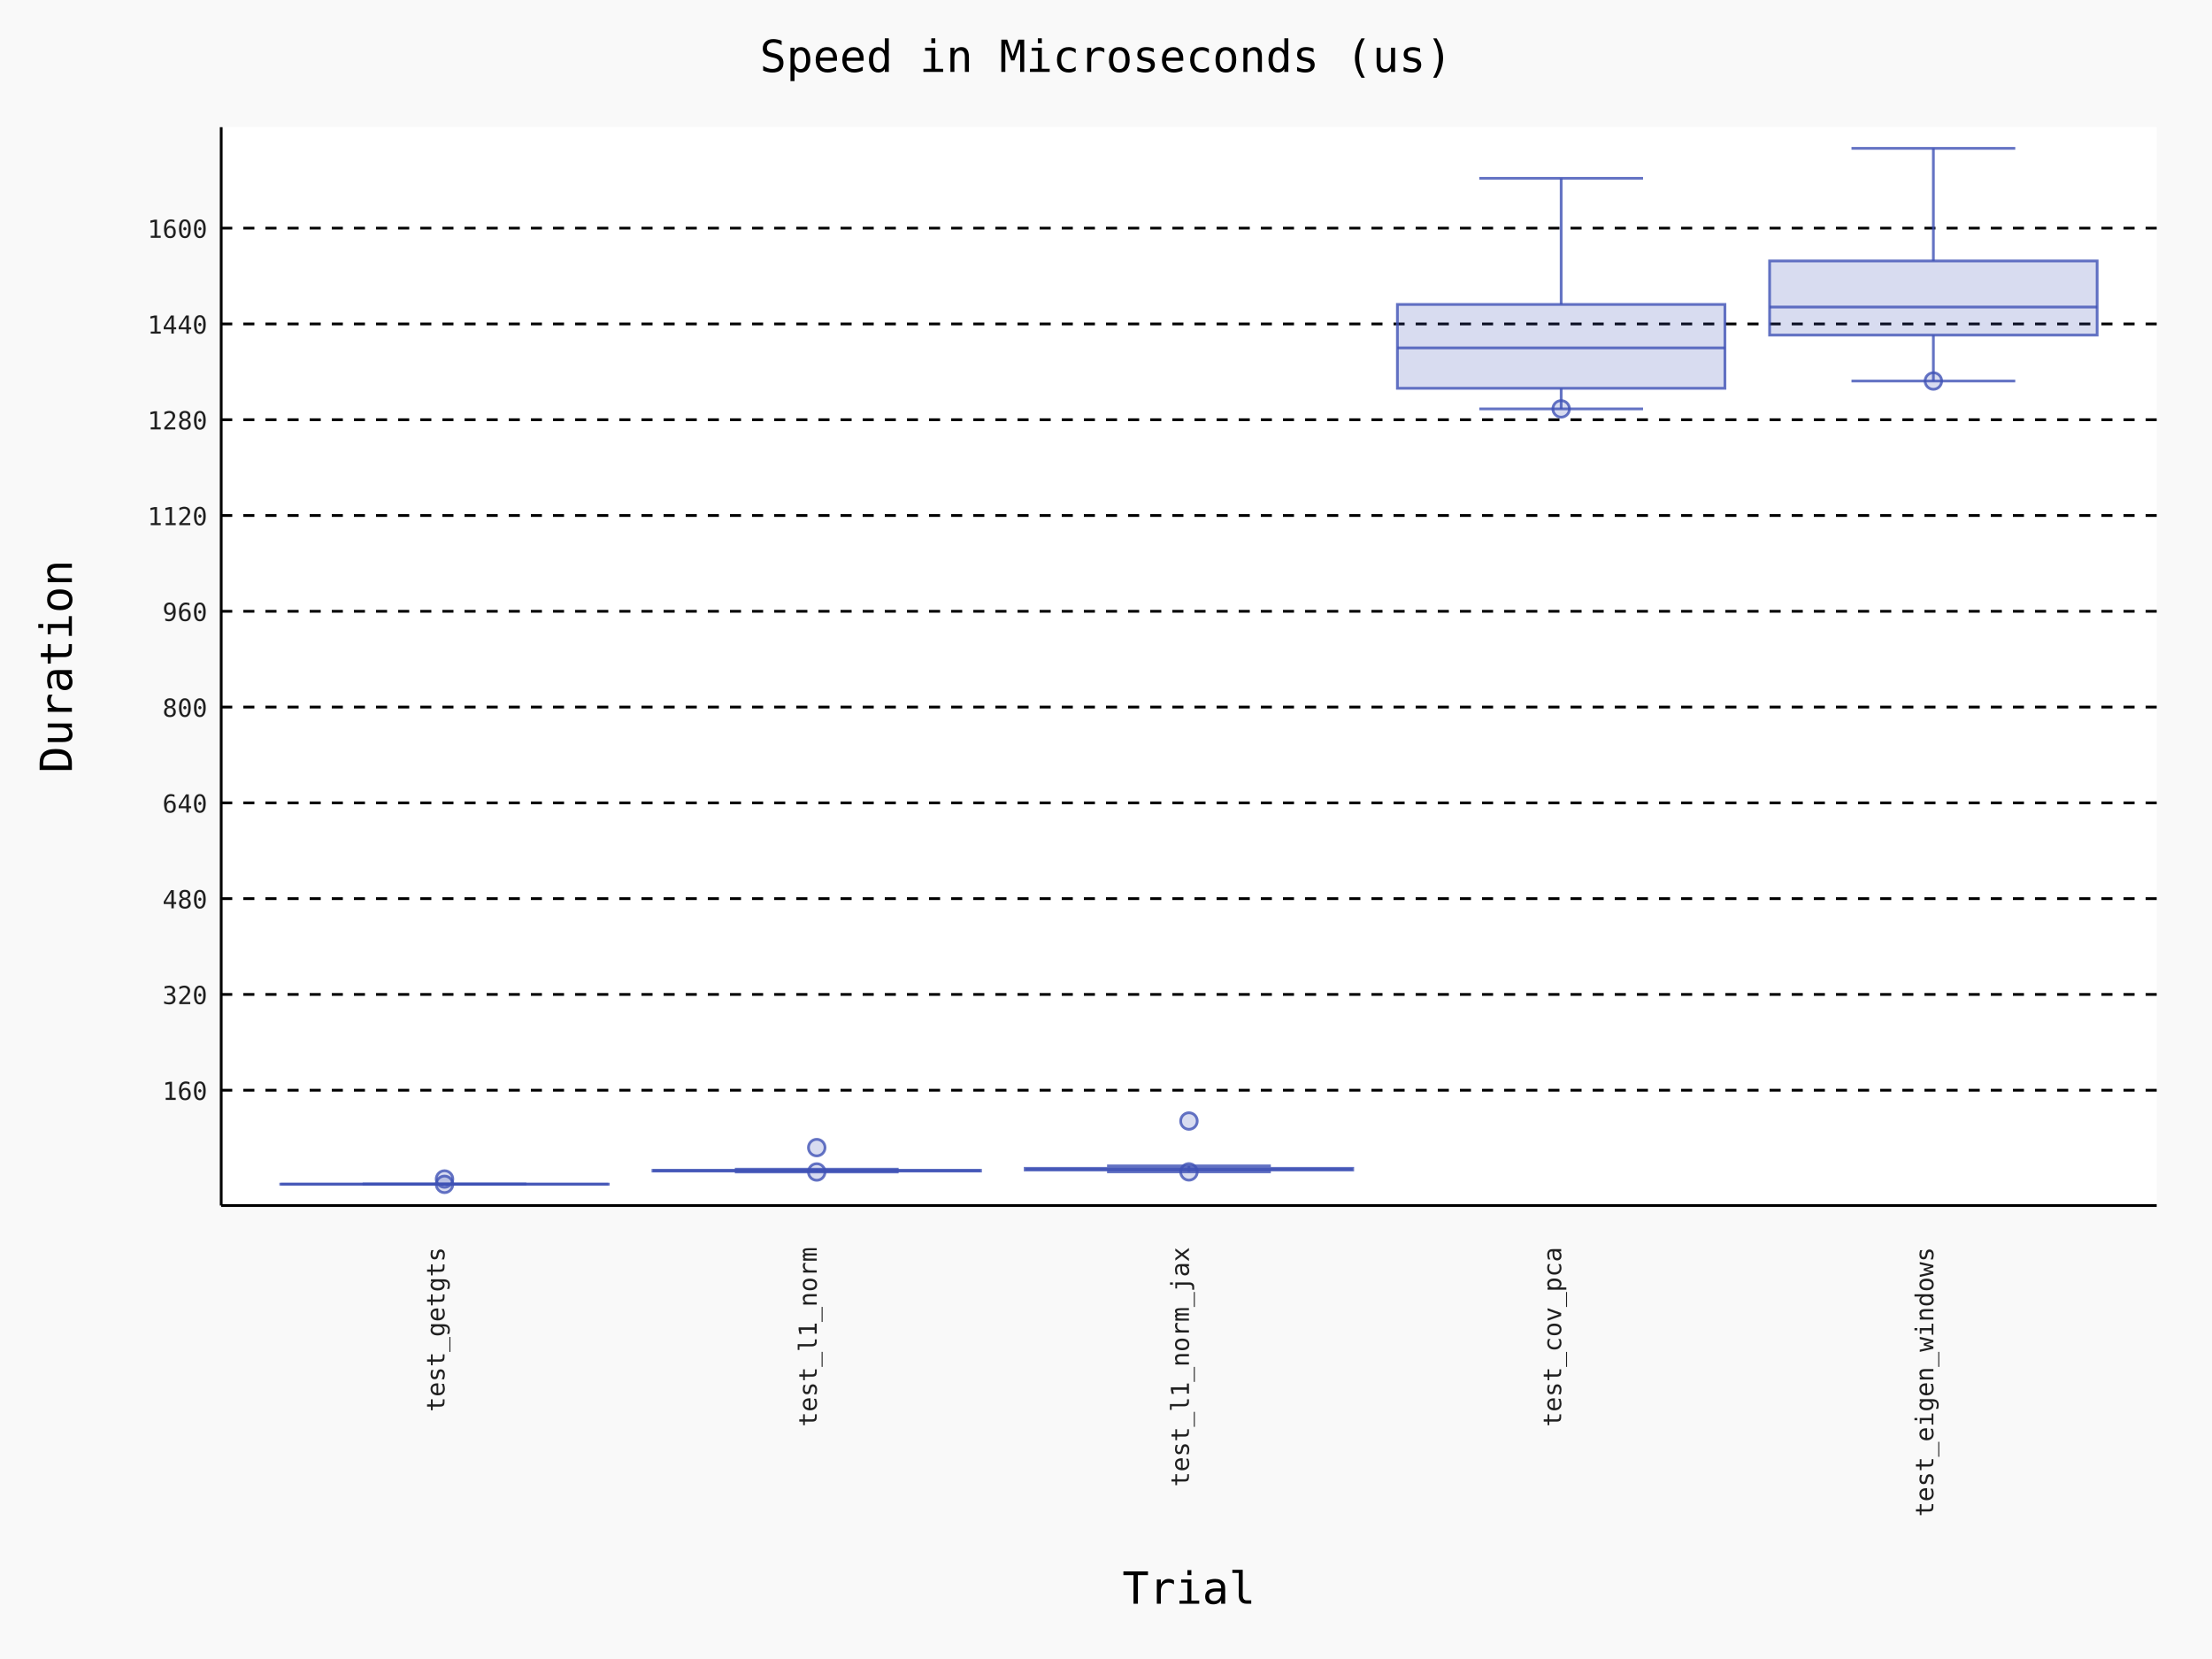
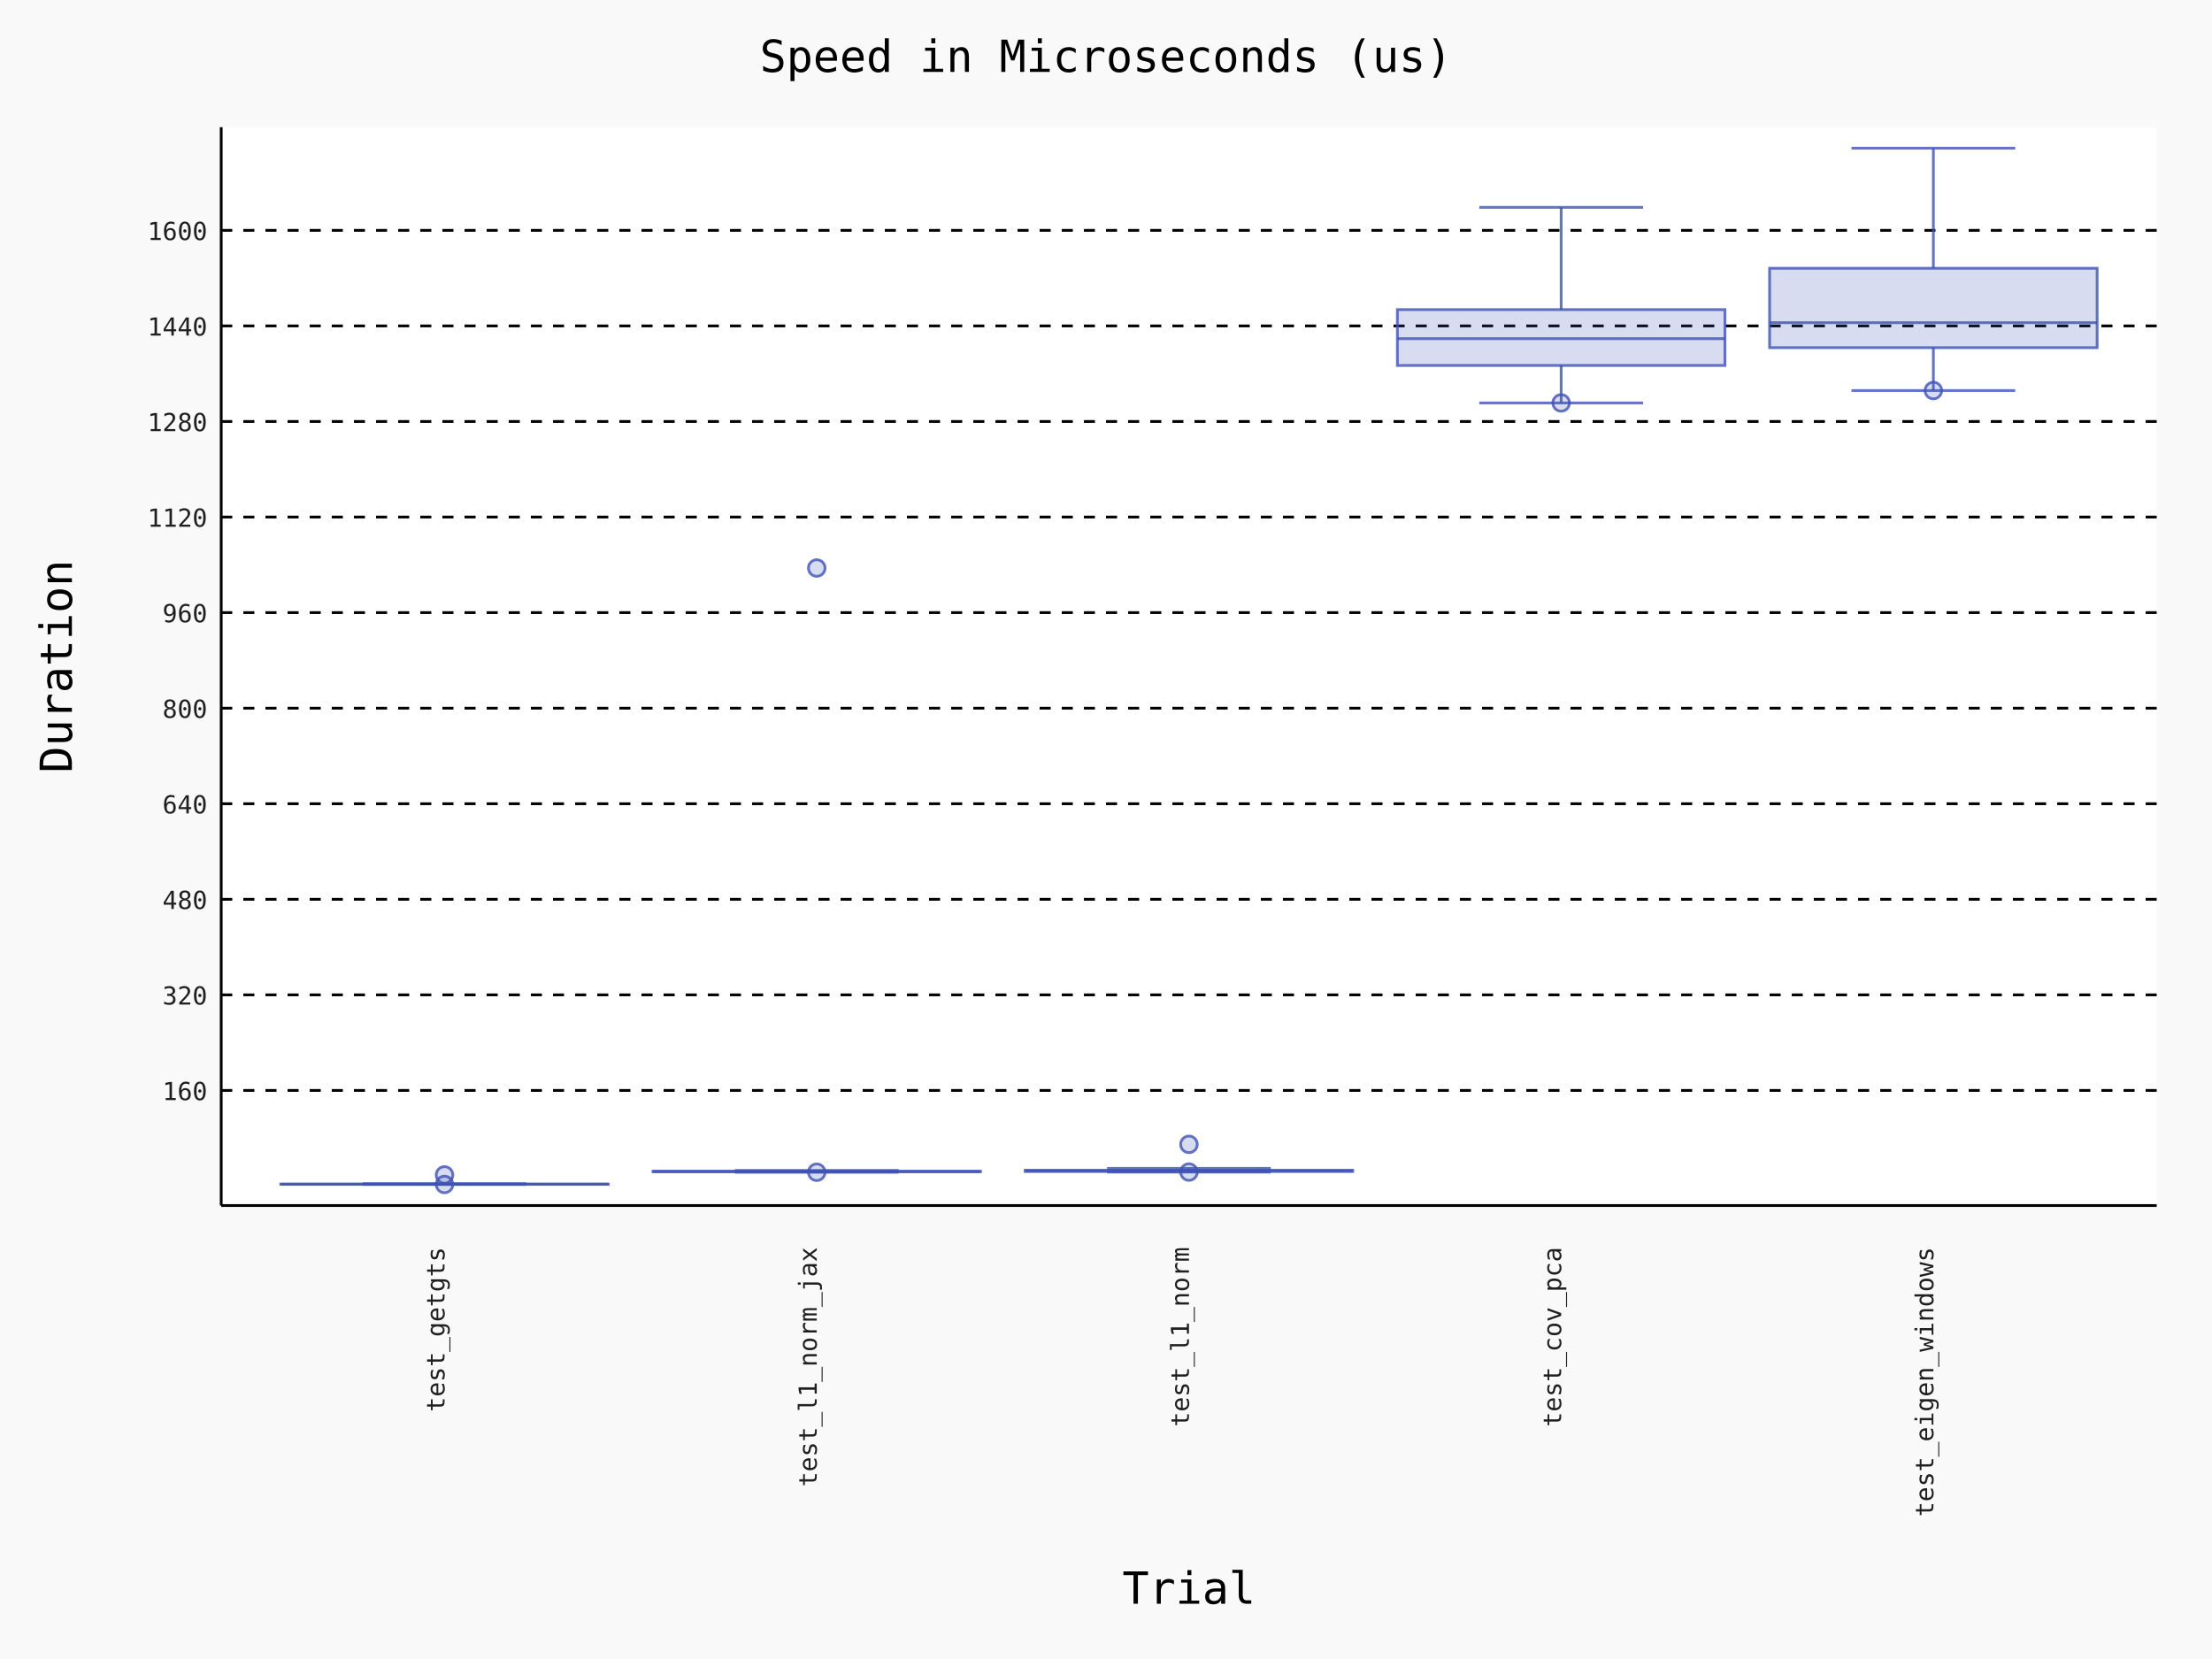
- <svg xmlns="http://www.w3.org/2000/svg" id="chart-cddf6d05-30ae-489b-9a67-912e7fc349a6" class="pygal-chart" viewBox="0 0 800 600">
+ <svg xmlns="http://www.w3.org/2000/svg" id="chart-5d29b899-abb1-4b93-90e5-5071998d7b40" class="pygal-chart" viewBox="0 0 800 600">
  <defs>
-     <style type="text/css">#chart-cddf6d05-30ae-489b-9a67-912e7fc349a6{-webkit-user-select:none;-webkit-font-smoothing:antialiased;font-family:Consolas,"Deja Vu Sans Mono","Bitstream Vera Sans Mono","Courier New",monospace}#chart-cddf6d05-30ae-489b-9a67-912e7fc349a6 .title{font-family:Consolas,"Deja Vu Sans Mono","Bitstream Vera Sans Mono","Courier New",monospace;font-size:16px}#chart-cddf6d05-30ae-489b-9a67-912e7fc349a6 .legends .legend text{font-family:Consolas,"Deja Vu Sans Mono","Bitstream Vera Sans Mono","Courier New",monospace;font-size:14px}#chart-cddf6d05-30ae-489b-9a67-912e7fc349a6 .axis text{font-family:Consolas,"Deja Vu Sans Mono","Bitstream Vera Sans Mono","Courier New",monospace;font-size:10px}#chart-cddf6d05-30ae-489b-9a67-912e7fc349a6 .axis text.major{font-family:Consolas,"Deja Vu Sans Mono","Bitstream Vera Sans Mono","Courier New",monospace;font-size:10px}#chart-cddf6d05-30ae-489b-9a67-912e7fc349a6 .text-overlay text.value{font-family:Consolas,"Deja Vu Sans Mono","Bitstream Vera Sans Mono","Courier New",monospace;font-size:16px}#chart-cddf6d05-30ae-489b-9a67-912e7fc349a6 .text-overlay text.label{font-family:Consolas,"Deja Vu Sans Mono","Bitstream Vera Sans Mono","Courier New",monospace;font-size:10px}#chart-cddf6d05-30ae-489b-9a67-912e7fc349a6 .tooltip{font-family:Consolas,"Deja Vu Sans Mono","Bitstream Vera Sans Mono","Courier New",monospace;font-size:14px}#chart-cddf6d05-30ae-489b-9a67-912e7fc349a6 text.no_data{font-family:Consolas,"Deja Vu Sans Mono","Bitstream Vera Sans Mono","Courier New",monospace;font-size:64px}
- #chart-cddf6d05-30ae-489b-9a67-912e7fc349a6{background-color:rgba(249,249,249,1)}#chart-cddf6d05-30ae-489b-9a67-912e7fc349a6 path,#chart-cddf6d05-30ae-489b-9a67-912e7fc349a6 line,#chart-cddf6d05-30ae-489b-9a67-912e7fc349a6 rect,#chart-cddf6d05-30ae-489b-9a67-912e7fc349a6 circle{-webkit-transition:150ms;-moz-transition:150ms;transition:150ms}#chart-cddf6d05-30ae-489b-9a67-912e7fc349a6 .graph &gt; .background{fill:rgba(249,249,249,1)}#chart-cddf6d05-30ae-489b-9a67-912e7fc349a6 .plot &gt; .background{fill:rgba(255,255,255,1)}#chart-cddf6d05-30ae-489b-9a67-912e7fc349a6 .graph{fill:rgba(0,0,0,.87)}#chart-cddf6d05-30ae-489b-9a67-912e7fc349a6 text.no_data{fill:rgba(0,0,0,1)}#chart-cddf6d05-30ae-489b-9a67-912e7fc349a6 .title{fill:rgba(0,0,0,1)}#chart-cddf6d05-30ae-489b-9a67-912e7fc349a6 .legends .legend text{fill:rgba(0,0,0,.87)}#chart-cddf6d05-30ae-489b-9a67-912e7fc349a6 .legends .legend:hover text{fill:rgba(0,0,0,1)}#chart-cddf6d05-30ae-489b-9a67-912e7fc349a6 .axis .line{stroke:rgba(0,0,0,1)}#chart-cddf6d05-30ae-489b-9a67-912e7fc349a6 .axis .guide.line{stroke:rgba(0,0,0,.54)}#chart-cddf6d05-30ae-489b-9a67-912e7fc349a6 .axis .major.line{stroke:rgba(0,0,0,.87)}#chart-cddf6d05-30ae-489b-9a67-912e7fc349a6 .axis text.major{fill:rgba(0,0,0,1)}#chart-cddf6d05-30ae-489b-9a67-912e7fc349a6 .axis.y .guides:hover .guide.line,#chart-cddf6d05-30ae-489b-9a67-912e7fc349a6 .line-graph .axis.x .guides:hover .guide.line,#chart-cddf6d05-30ae-489b-9a67-912e7fc349a6 .stackedline-graph .axis.x .guides:hover .guide.line,#chart-cddf6d05-30ae-489b-9a67-912e7fc349a6 .xy-graph .axis.x .guides:hover .guide.line{stroke:rgba(0,0,0,1)}#chart-cddf6d05-30ae-489b-9a67-912e7fc349a6 .axis .guides:hover text{fill:rgba(0,0,0,1)}#chart-cddf6d05-30ae-489b-9a67-912e7fc349a6 .reactive{fill-opacity:.7;stroke-opacity:.8;stroke-width:1}#chart-cddf6d05-30ae-489b-9a67-912e7fc349a6 .ci{stroke:rgba(0,0,0,.87)}#chart-cddf6d05-30ae-489b-9a67-912e7fc349a6 .reactive.active,#chart-cddf6d05-30ae-489b-9a67-912e7fc349a6 .active .reactive{fill-opacity:.8;stroke-opacity:.9;stroke-width:4}#chart-cddf6d05-30ae-489b-9a67-912e7fc349a6 .ci .reactive.active{stroke-width:1.5}#chart-cddf6d05-30ae-489b-9a67-912e7fc349a6 .series text{fill:rgba(0,0,0,1)}#chart-cddf6d05-30ae-489b-9a67-912e7fc349a6 .tooltip rect{fill:rgba(255,255,255,1);stroke:rgba(0,0,0,1);-webkit-transition:opacity 150ms;-moz-transition:opacity 150ms;transition:opacity 150ms}#chart-cddf6d05-30ae-489b-9a67-912e7fc349a6 .tooltip .label{fill:rgba(0,0,0,.87)}#chart-cddf6d05-30ae-489b-9a67-912e7fc349a6 .tooltip .label{fill:rgba(0,0,0,.87)}#chart-cddf6d05-30ae-489b-9a67-912e7fc349a6 .tooltip .legend{font-size:.8em;fill:rgba(0,0,0,.54)}#chart-cddf6d05-30ae-489b-9a67-912e7fc349a6 .tooltip .x_label{font-size:.6em;fill:rgba(0,0,0,1)}#chart-cddf6d05-30ae-489b-9a67-912e7fc349a6 .tooltip .xlink{font-size:.5em;text-decoration:underline}#chart-cddf6d05-30ae-489b-9a67-912e7fc349a6 .tooltip .value{font-size:1.5em}#chart-cddf6d05-30ae-489b-9a67-912e7fc349a6 .bound{font-size:.5em}#chart-cddf6d05-30ae-489b-9a67-912e7fc349a6 .max-value{font-size:.75em;fill:rgba(0,0,0,.54)}#chart-cddf6d05-30ae-489b-9a67-912e7fc349a6 .map-element{fill:rgba(255,255,255,1);stroke:rgba(0,0,0,.54) !important}#chart-cddf6d05-30ae-489b-9a67-912e7fc349a6 .map-element .reactive{fill-opacity:inherit;stroke-opacity:inherit}#chart-cddf6d05-30ae-489b-9a67-912e7fc349a6 .color-0,#chart-cddf6d05-30ae-489b-9a67-912e7fc349a6 .color-0 a:visited{stroke:#3F51B5;fill:#3F51B5}#chart-cddf6d05-30ae-489b-9a67-912e7fc349a6 .color-1,#chart-cddf6d05-30ae-489b-9a67-912e7fc349a6 .color-1 a:visited{stroke:#3F51B5;fill:#3F51B5}#chart-cddf6d05-30ae-489b-9a67-912e7fc349a6 .color-2,#chart-cddf6d05-30ae-489b-9a67-912e7fc349a6 .color-2 a:visited{stroke:#3F51B5;fill:#3F51B5}#chart-cddf6d05-30ae-489b-9a67-912e7fc349a6 .color-3,#chart-cddf6d05-30ae-489b-9a67-912e7fc349a6 .color-3 a:visited{stroke:#3F51B5;fill:#3F51B5}#chart-cddf6d05-30ae-489b-9a67-912e7fc349a6 .color-4,#chart-cddf6d05-30ae-489b-9a67-912e7fc349a6 .color-4 a:visited{stroke:#3F51B5;fill:#3F51B5}#chart-cddf6d05-30ae-489b-9a67-912e7fc349a6 .text-overlay .color-0 text{fill:black}#chart-cddf6d05-30ae-489b-9a67-912e7fc349a6 .text-overlay .color-1 text{fill:black}#chart-cddf6d05-30ae-489b-9a67-912e7fc349a6 .text-overlay .color-2 text{fill:black}#chart-cddf6d05-30ae-489b-9a67-912e7fc349a6 .text-overlay .color-3 text{fill:black}#chart-cddf6d05-30ae-489b-9a67-912e7fc349a6 .text-overlay .color-4 text{fill:black}
- #chart-cddf6d05-30ae-489b-9a67-912e7fc349a6 text.no_data{text-anchor:middle}#chart-cddf6d05-30ae-489b-9a67-912e7fc349a6 .guide.line{fill:none}#chart-cddf6d05-30ae-489b-9a67-912e7fc349a6 .centered{text-anchor:middle}#chart-cddf6d05-30ae-489b-9a67-912e7fc349a6 .title{text-anchor:middle}#chart-cddf6d05-30ae-489b-9a67-912e7fc349a6 .legends .legend text{fill-opacity:1}#chart-cddf6d05-30ae-489b-9a67-912e7fc349a6 .axis.x text{text-anchor:middle}#chart-cddf6d05-30ae-489b-9a67-912e7fc349a6 .axis.x:not(.web) text[transform]{text-anchor:start}#chart-cddf6d05-30ae-489b-9a67-912e7fc349a6 .axis.x:not(.web) text[transform].backwards{text-anchor:end}#chart-cddf6d05-30ae-489b-9a67-912e7fc349a6 .axis.y text{text-anchor:end}#chart-cddf6d05-30ae-489b-9a67-912e7fc349a6 .axis.y text[transform].backwards{text-anchor:start}#chart-cddf6d05-30ae-489b-9a67-912e7fc349a6 .axis.y2 text{text-anchor:start}#chart-cddf6d05-30ae-489b-9a67-912e7fc349a6 .axis.y2 text[transform].backwards{text-anchor:end}#chart-cddf6d05-30ae-489b-9a67-912e7fc349a6 .axis .guide.line{stroke-dasharray:4,4;stroke:black}#chart-cddf6d05-30ae-489b-9a67-912e7fc349a6 .axis .major.guide.line{stroke-dasharray:6,6;stroke:black}#chart-cddf6d05-30ae-489b-9a67-912e7fc349a6 .horizontal .axis.y .guide.line,#chart-cddf6d05-30ae-489b-9a67-912e7fc349a6 .horizontal .axis.y2 .guide.line,#chart-cddf6d05-30ae-489b-9a67-912e7fc349a6 .vertical .axis.x .guide.line{opacity:0}#chart-cddf6d05-30ae-489b-9a67-912e7fc349a6 .horizontal .axis.always_show .guide.line,#chart-cddf6d05-30ae-489b-9a67-912e7fc349a6 .vertical .axis.always_show .guide.line{opacity:1 !important}#chart-cddf6d05-30ae-489b-9a67-912e7fc349a6 .axis.y .guides:hover .guide.line,#chart-cddf6d05-30ae-489b-9a67-912e7fc349a6 .axis.y2 .guides:hover .guide.line,#chart-cddf6d05-30ae-489b-9a67-912e7fc349a6 .axis.x .guides:hover .guide.line{opacity:1}#chart-cddf6d05-30ae-489b-9a67-912e7fc349a6 .axis .guides:hover text{opacity:1}#chart-cddf6d05-30ae-489b-9a67-912e7fc349a6 .nofill{fill:none}#chart-cddf6d05-30ae-489b-9a67-912e7fc349a6 .subtle-fill{fill-opacity:.2}#chart-cddf6d05-30ae-489b-9a67-912e7fc349a6 .dot{stroke-width:1px;fill-opacity:1;stroke-opacity:1}#chart-cddf6d05-30ae-489b-9a67-912e7fc349a6 .dot.active{stroke-width:5px}#chart-cddf6d05-30ae-489b-9a67-912e7fc349a6 .dot.negative{fill:transparent}#chart-cddf6d05-30ae-489b-9a67-912e7fc349a6 text,#chart-cddf6d05-30ae-489b-9a67-912e7fc349a6 tspan{stroke:none !important}#chart-cddf6d05-30ae-489b-9a67-912e7fc349a6 .series text.active{opacity:1}#chart-cddf6d05-30ae-489b-9a67-912e7fc349a6 .tooltip rect{fill-opacity:.95;stroke-width:.5}#chart-cddf6d05-30ae-489b-9a67-912e7fc349a6 .tooltip text{fill-opacity:1}#chart-cddf6d05-30ae-489b-9a67-912e7fc349a6 .showable{visibility:hidden}#chart-cddf6d05-30ae-489b-9a67-912e7fc349a6 .showable.shown{visibility:visible}#chart-cddf6d05-30ae-489b-9a67-912e7fc349a6 .gauge-background{fill:rgba(229,229,229,1);stroke:none}#chart-cddf6d05-30ae-489b-9a67-912e7fc349a6 .bg-lines{stroke:rgba(249,249,249,1);stroke-width:2px}
+     <style type="text/css">#chart-5d29b899-abb1-4b93-90e5-5071998d7b40{-webkit-user-select:none;-webkit-font-smoothing:antialiased;font-family:Consolas,"Deja Vu Sans Mono","Bitstream Vera Sans Mono","Courier New",monospace}#chart-5d29b899-abb1-4b93-90e5-5071998d7b40 .title{font-family:Consolas,"Deja Vu Sans Mono","Bitstream Vera Sans Mono","Courier New",monospace;font-size:16px}#chart-5d29b899-abb1-4b93-90e5-5071998d7b40 .legends .legend text{font-family:Consolas,"Deja Vu Sans Mono","Bitstream Vera Sans Mono","Courier New",monospace;font-size:14px}#chart-5d29b899-abb1-4b93-90e5-5071998d7b40 .axis text{font-family:Consolas,"Deja Vu Sans Mono","Bitstream Vera Sans Mono","Courier New",monospace;font-size:10px}#chart-5d29b899-abb1-4b93-90e5-5071998d7b40 .axis text.major{font-family:Consolas,"Deja Vu Sans Mono","Bitstream Vera Sans Mono","Courier New",monospace;font-size:10px}#chart-5d29b899-abb1-4b93-90e5-5071998d7b40 .text-overlay text.value{font-family:Consolas,"Deja Vu Sans Mono","Bitstream Vera Sans Mono","Courier New",monospace;font-size:16px}#chart-5d29b899-abb1-4b93-90e5-5071998d7b40 .text-overlay text.label{font-family:Consolas,"Deja Vu Sans Mono","Bitstream Vera Sans Mono","Courier New",monospace;font-size:10px}#chart-5d29b899-abb1-4b93-90e5-5071998d7b40 .tooltip{font-family:Consolas,"Deja Vu Sans Mono","Bitstream Vera Sans Mono","Courier New",monospace;font-size:14px}#chart-5d29b899-abb1-4b93-90e5-5071998d7b40 text.no_data{font-family:Consolas,"Deja Vu Sans Mono","Bitstream Vera Sans Mono","Courier New",monospace;font-size:64px}
+ #chart-5d29b899-abb1-4b93-90e5-5071998d7b40{background-color:rgba(249,249,249,1)}#chart-5d29b899-abb1-4b93-90e5-5071998d7b40 path,#chart-5d29b899-abb1-4b93-90e5-5071998d7b40 line,#chart-5d29b899-abb1-4b93-90e5-5071998d7b40 rect,#chart-5d29b899-abb1-4b93-90e5-5071998d7b40 circle{-webkit-transition:150ms;-moz-transition:150ms;transition:150ms}#chart-5d29b899-abb1-4b93-90e5-5071998d7b40 .graph &gt; .background{fill:rgba(249,249,249,1)}#chart-5d29b899-abb1-4b93-90e5-5071998d7b40 .plot &gt; .background{fill:rgba(255,255,255,1)}#chart-5d29b899-abb1-4b93-90e5-5071998d7b40 .graph{fill:rgba(0,0,0,.87)}#chart-5d29b899-abb1-4b93-90e5-5071998d7b40 text.no_data{fill:rgba(0,0,0,1)}#chart-5d29b899-abb1-4b93-90e5-5071998d7b40 .title{fill:rgba(0,0,0,1)}#chart-5d29b899-abb1-4b93-90e5-5071998d7b40 .legends .legend text{fill:rgba(0,0,0,.87)}#chart-5d29b899-abb1-4b93-90e5-5071998d7b40 .legends .legend:hover text{fill:rgba(0,0,0,1)}#chart-5d29b899-abb1-4b93-90e5-5071998d7b40 .axis .line{stroke:rgba(0,0,0,1)}#chart-5d29b899-abb1-4b93-90e5-5071998d7b40 .axis .guide.line{stroke:rgba(0,0,0,.54)}#chart-5d29b899-abb1-4b93-90e5-5071998d7b40 .axis .major.line{stroke:rgba(0,0,0,.87)}#chart-5d29b899-abb1-4b93-90e5-5071998d7b40 .axis text.major{fill:rgba(0,0,0,1)}#chart-5d29b899-abb1-4b93-90e5-5071998d7b40 .axis.y .guides:hover .guide.line,#chart-5d29b899-abb1-4b93-90e5-5071998d7b40 .line-graph .axis.x .guides:hover .guide.line,#chart-5d29b899-abb1-4b93-90e5-5071998d7b40 .stackedline-graph .axis.x .guides:hover .guide.line,#chart-5d29b899-abb1-4b93-90e5-5071998d7b40 .xy-graph .axis.x .guides:hover .guide.line{stroke:rgba(0,0,0,1)}#chart-5d29b899-abb1-4b93-90e5-5071998d7b40 .axis .guides:hover text{fill:rgba(0,0,0,1)}#chart-5d29b899-abb1-4b93-90e5-5071998d7b40 .reactive{fill-opacity:.7;stroke-opacity:.8;stroke-width:1}#chart-5d29b899-abb1-4b93-90e5-5071998d7b40 .ci{stroke:rgba(0,0,0,.87)}#chart-5d29b899-abb1-4b93-90e5-5071998d7b40 .reactive.active,#chart-5d29b899-abb1-4b93-90e5-5071998d7b40 .active .reactive{fill-opacity:.8;stroke-opacity:.9;stroke-width:4}#chart-5d29b899-abb1-4b93-90e5-5071998d7b40 .ci .reactive.active{stroke-width:1.5}#chart-5d29b899-abb1-4b93-90e5-5071998d7b40 .series text{fill:rgba(0,0,0,1)}#chart-5d29b899-abb1-4b93-90e5-5071998d7b40 .tooltip rect{fill:rgba(255,255,255,1);stroke:rgba(0,0,0,1);-webkit-transition:opacity 150ms;-moz-transition:opacity 150ms;transition:opacity 150ms}#chart-5d29b899-abb1-4b93-90e5-5071998d7b40 .tooltip .label{fill:rgba(0,0,0,.87)}#chart-5d29b899-abb1-4b93-90e5-5071998d7b40 .tooltip .label{fill:rgba(0,0,0,.87)}#chart-5d29b899-abb1-4b93-90e5-5071998d7b40 .tooltip .legend{font-size:.8em;fill:rgba(0,0,0,.54)}#chart-5d29b899-abb1-4b93-90e5-5071998d7b40 .tooltip .x_label{font-size:.6em;fill:rgba(0,0,0,1)}#chart-5d29b899-abb1-4b93-90e5-5071998d7b40 .tooltip .xlink{font-size:.5em;text-decoration:underline}#chart-5d29b899-abb1-4b93-90e5-5071998d7b40 .tooltip .value{font-size:1.5em}#chart-5d29b899-abb1-4b93-90e5-5071998d7b40 .bound{font-size:.5em}#chart-5d29b899-abb1-4b93-90e5-5071998d7b40 .max-value{font-size:.75em;fill:rgba(0,0,0,.54)}#chart-5d29b899-abb1-4b93-90e5-5071998d7b40 .map-element{fill:rgba(255,255,255,1);stroke:rgba(0,0,0,.54) !important}#chart-5d29b899-abb1-4b93-90e5-5071998d7b40 .map-element .reactive{fill-opacity:inherit;stroke-opacity:inherit}#chart-5d29b899-abb1-4b93-90e5-5071998d7b40 .color-0,#chart-5d29b899-abb1-4b93-90e5-5071998d7b40 .color-0 a:visited{stroke:#3F51B5;fill:#3F51B5}#chart-5d29b899-abb1-4b93-90e5-5071998d7b40 .color-1,#chart-5d29b899-abb1-4b93-90e5-5071998d7b40 .color-1 a:visited{stroke:#3F51B5;fill:#3F51B5}#chart-5d29b899-abb1-4b93-90e5-5071998d7b40 .color-2,#chart-5d29b899-abb1-4b93-90e5-5071998d7b40 .color-2 a:visited{stroke:#3F51B5;fill:#3F51B5}#chart-5d29b899-abb1-4b93-90e5-5071998d7b40 .color-3,#chart-5d29b899-abb1-4b93-90e5-5071998d7b40 .color-3 a:visited{stroke:#3F51B5;fill:#3F51B5}#chart-5d29b899-abb1-4b93-90e5-5071998d7b40 .color-4,#chart-5d29b899-abb1-4b93-90e5-5071998d7b40 .color-4 a:visited{stroke:#3F51B5;fill:#3F51B5}#chart-5d29b899-abb1-4b93-90e5-5071998d7b40 .text-overlay .color-0 text{fill:black}#chart-5d29b899-abb1-4b93-90e5-5071998d7b40 .text-overlay .color-1 text{fill:black}#chart-5d29b899-abb1-4b93-90e5-5071998d7b40 .text-overlay .color-2 text{fill:black}#chart-5d29b899-abb1-4b93-90e5-5071998d7b40 .text-overlay .color-3 text{fill:black}#chart-5d29b899-abb1-4b93-90e5-5071998d7b40 .text-overlay .color-4 text{fill:black}
+ #chart-5d29b899-abb1-4b93-90e5-5071998d7b40 text.no_data{text-anchor:middle}#chart-5d29b899-abb1-4b93-90e5-5071998d7b40 .guide.line{fill:none}#chart-5d29b899-abb1-4b93-90e5-5071998d7b40 .centered{text-anchor:middle}#chart-5d29b899-abb1-4b93-90e5-5071998d7b40 .title{text-anchor:middle}#chart-5d29b899-abb1-4b93-90e5-5071998d7b40 .legends .legend text{fill-opacity:1}#chart-5d29b899-abb1-4b93-90e5-5071998d7b40 .axis.x text{text-anchor:middle}#chart-5d29b899-abb1-4b93-90e5-5071998d7b40 .axis.x:not(.web) text[transform]{text-anchor:start}#chart-5d29b899-abb1-4b93-90e5-5071998d7b40 .axis.x:not(.web) text[transform].backwards{text-anchor:end}#chart-5d29b899-abb1-4b93-90e5-5071998d7b40 .axis.y text{text-anchor:end}#chart-5d29b899-abb1-4b93-90e5-5071998d7b40 .axis.y text[transform].backwards{text-anchor:start}#chart-5d29b899-abb1-4b93-90e5-5071998d7b40 .axis.y2 text{text-anchor:start}#chart-5d29b899-abb1-4b93-90e5-5071998d7b40 .axis.y2 text[transform].backwards{text-anchor:end}#chart-5d29b899-abb1-4b93-90e5-5071998d7b40 .axis .guide.line{stroke-dasharray:4,4;stroke:black}#chart-5d29b899-abb1-4b93-90e5-5071998d7b40 .axis .major.guide.line{stroke-dasharray:6,6;stroke:black}#chart-5d29b899-abb1-4b93-90e5-5071998d7b40 .horizontal .axis.y .guide.line,#chart-5d29b899-abb1-4b93-90e5-5071998d7b40 .horizontal .axis.y2 .guide.line,#chart-5d29b899-abb1-4b93-90e5-5071998d7b40 .vertical .axis.x .guide.line{opacity:0}#chart-5d29b899-abb1-4b93-90e5-5071998d7b40 .horizontal .axis.always_show .guide.line,#chart-5d29b899-abb1-4b93-90e5-5071998d7b40 .vertical .axis.always_show .guide.line{opacity:1 !important}#chart-5d29b899-abb1-4b93-90e5-5071998d7b40 .axis.y .guides:hover .guide.line,#chart-5d29b899-abb1-4b93-90e5-5071998d7b40 .axis.y2 .guides:hover .guide.line,#chart-5d29b899-abb1-4b93-90e5-5071998d7b40 .axis.x .guides:hover .guide.line{opacity:1}#chart-5d29b899-abb1-4b93-90e5-5071998d7b40 .axis .guides:hover text{opacity:1}#chart-5d29b899-abb1-4b93-90e5-5071998d7b40 .nofill{fill:none}#chart-5d29b899-abb1-4b93-90e5-5071998d7b40 .subtle-fill{fill-opacity:.2}#chart-5d29b899-abb1-4b93-90e5-5071998d7b40 .dot{stroke-width:1px;fill-opacity:1;stroke-opacity:1}#chart-5d29b899-abb1-4b93-90e5-5071998d7b40 .dot.active{stroke-width:5px}#chart-5d29b899-abb1-4b93-90e5-5071998d7b40 .dot.negative{fill:transparent}#chart-5d29b899-abb1-4b93-90e5-5071998d7b40 text,#chart-5d29b899-abb1-4b93-90e5-5071998d7b40 tspan{stroke:none !important}#chart-5d29b899-abb1-4b93-90e5-5071998d7b40 .series text.active{opacity:1}#chart-5d29b899-abb1-4b93-90e5-5071998d7b40 .tooltip rect{fill-opacity:.95;stroke-width:.5}#chart-5d29b899-abb1-4b93-90e5-5071998d7b40 .tooltip text{fill-opacity:1}#chart-5d29b899-abb1-4b93-90e5-5071998d7b40 .showable{visibility:hidden}#chart-5d29b899-abb1-4b93-90e5-5071998d7b40 .showable.shown{visibility:visible}#chart-5d29b899-abb1-4b93-90e5-5071998d7b40 .gauge-background{fill:rgba(229,229,229,1);stroke:none}#chart-5d29b899-abb1-4b93-90e5-5071998d7b40 .bg-lines{stroke:rgba(249,249,249,1);stroke-width:2px}
.tooltip .value{font-size:1em !important}.axis text{font-size:9px !important}</style>
  </defs>
  <g class="graph custombox-graph vertical">
    <rect x="0" y="0" width="800" height="600" class="background" />
    <g transform="translate(80, 46)" class="plot">
      <rect x="0" y="0" width="700.0" height="390.0" class="background" />
      <g class="axis y always_show">
        <path d="M0 390 h700" class="line" />
        <g class="guides">
-           <path d="M0 348.291 h700" class="guide line" />
-           <text x="-5" y="351.791" class="">160</text>
+           <path d="M0 348.37 h700" class="guide line" />
+           <text x="-5" y="351.87" class="">160</text>
        </g>
        <g class="guides">
-           <path d="M0 313.649 h700" class="guide line" />
-           <text x="-5" y="317.149" class="">320</text>
+           <path d="M0 313.808 h700" class="guide line" />
+           <text x="-5" y="317.308" class="">320</text>
        </g>
        <g class="guides">
-           <path d="M0 279.007 h700" class="guide line" />
-           <text x="-5" y="282.507" class="">480</text>
+           <path d="M0 279.245 h700" class="guide line" />
+           <text x="-5" y="282.745" class="">480</text>
        </g>
        <g class="guides">
-           <path d="M0 244.365 h700" class="guide line" />
-           <text x="-5" y="247.865" class="">640</text>
+           <path d="M0 244.683 h700" class="guide line" />
+           <text x="-5" y="248.183" class="">640</text>
        </g>
        <g class="guides">
-           <path d="M0 209.723 h700" class="guide line" />
-           <text x="-5" y="213.223" class="">800</text>
+           <path d="M0 210.121 h700" class="guide line" />
+           <text x="-5" y="213.621" class="">800</text>
        </g>
        <g class="guides">
-           <path d="M0 175.081 h700" class="guide line" />
-           <text x="-5" y="178.581" class="">960</text>
+           <path d="M0 175.559 h700" class="guide line" />
+           <text x="-5" y="179.059" class="">960</text>
        </g>
        <g class="guides">
-           <path d="M0 140.439 h700" class="guide line" />
-           <text x="-5" y="143.939" class="">1120</text>
+           <path d="M0 140.997 h700" class="guide line" />
+           <text x="-5" y="144.497" class="">1120</text>
        </g>
        <g class="guides">
-           <path d="M0 105.797 h700" class="guide line" />
-           <text x="-5" y="109.297" class="">1280</text>
+           <path d="M0 106.434 h700" class="guide line" />
+           <text x="-5" y="109.934" class="">1280</text>
        </g>
        <g class="guides">
-           <path d="M0 71.155 h700" class="guide line" />
-           <text x="-5" y="74.655" class="">1440</text>
+           <path d="M0 71.872 h700" class="guide line" />
+           <text x="-5" y="75.372" class="">1440</text>
        </g>
        <g class="guides">
-           <path d="M0 36.513 h700" class="guide line" />
-           <text x="-5" y="40.013" class="">1600</text>
+           <path d="M0 37.31 h700" class="guide line" />
+           <text x="-5" y="40.81" class="">1600</text>
        </g>
      </g>
      <g class="axis x">
        <path d="M0 0 v390" class="line" />
        <g class="guides">
          <path d="M80.769 0 v390" class="guide line" />
          <text x="80.769" y="405.0" class="backwards" transform="rotate(270 80.76923 405)">test_getgts</text>
        </g>
        <g class="guides">
          <path d="M215.385 0 v390" class="guide line" />
-           <text x="215.385" y="405.0" class="backwards" transform="rotate(270 215.3846 405)">test_l1_norm</text>
+           <text x="215.385" y="405.0" class="backwards" transform="rotate(270 215.3846 405)">test_l1_norm_jax</text>
        </g>
        <g class="guides">
          <path d="M350 0 v390" class="guide line" />
-           <text x="350.0" y="405.0" class="backwards" transform="rotate(270 350 405)">test_l1_norm_jax</text>
+           <text x="350.0" y="405.0" class="backwards" transform="rotate(270 350 405)">test_l1_norm</text>
        </g>
        <g class="guides">
          <path d="M484.615 0 v390" class="guide line" />
          <text x="484.615" y="405.0" class="backwards" transform="rotate(270 484.6154 405)">test_cov_pca</text>
        </g>
        <g class="guides">
          <path d="M619.231 0 v390" class="guide line" />
          <text x="619.231" y="405.0" class="backwards" transform="rotate(270 619.2308 405)">test_eigen_windows</text>
        </g>
      </g>
      <g class="series serie-0 color-0">
        <g class="boxes">
          <g class="box">
-             <path stroke-width="3" d="M51.154 382.302 L110.385 382.302" class="reactive tooltip-trigger" />
-             <path stroke-width="3" d="M21.538 382.267 L140 382.267" class="reactive tooltip-trigger" />
-             <path stroke-width="3" d="M51.154 382.231 L110.385 382.231" class="reactive tooltip-trigger" />
-             <path stroke-width="2" d="M80.769 382.302 L80.769 382.276" class="reactive tooltip-trigger" />
-             <path stroke-width="2" d="M80.769 382.231 L80.769 382.258" class="reactive tooltip-trigger" />
-             <rect x="21.538" y="382.258" height="0.018" width="118.462" class="subtle-fill reactive tooltip-trigger" />
-             <circle cx="80.769" cy="382.334" r="3" class="subtle-fill reactive tooltip-trigger" />
-             <circle cx="80.769" cy="380.41" r="3" class="subtle-fill reactive tooltip-trigger" />
+             <path stroke-width="3" d="M51.154 382.372 L110.385 382.372" class="reactive tooltip-trigger" />
+             <path stroke-width="3" d="M21.538 382.289 L140 382.289" class="reactive tooltip-trigger" />
+             <path stroke-width="3" d="M51.154 382.101 L110.385 382.101" class="reactive tooltip-trigger" />
+             <path stroke-width="2" d="M80.769 382.372 L80.769 382.32" class="reactive tooltip-trigger" />
+             <path stroke-width="2" d="M80.769 382.101 L80.769 382.233" class="reactive tooltip-trigger" />
+             <rect x="21.538" y="382.233" height="0.087" width="118.462" class="subtle-fill reactive tooltip-trigger" />
+             <circle cx="80.769" cy="382.372" r="3" class="subtle-fill reactive tooltip-trigger" />
+             <circle cx="80.769" cy="378.93" r="3" class="subtle-fill reactive tooltip-trigger" />
          </g>
        </g>
      </g>
      <g class="series serie-1 color-1">
        <g class="boxes">
          <g class="box">
-             <path stroke-width="3" d="M185.769 377.868 L245 377.868" class="reactive tooltip-trigger" />
-             <path stroke-width="3" d="M156.154 377.378 L274.615 377.378" class="reactive tooltip-trigger" />
-             <path stroke-width="3" d="M185.769 376.846 L245 376.846" class="reactive tooltip-trigger" />
-             <path stroke-width="2" d="M215.385 377.868 L215.385 377.529" class="reactive tooltip-trigger" />
-             <path stroke-width="2" d="M215.385 376.846 L215.385 377.256" class="reactive tooltip-trigger" />
-             <rect x="156.154" y="377.256" height="0.273" width="118.462" class="subtle-fill reactive tooltip-trigger" />
-             <circle cx="215.385" cy="377.868" r="3" class="subtle-fill reactive tooltip-trigger" />
-             <circle cx="215.385" cy="369.048" r="3" class="subtle-fill reactive tooltip-trigger" />
+             <path stroke-width="3" d="M185.769 377.96 L245 377.96" class="reactive tooltip-trigger" />
+             <path stroke-width="3" d="M156.154 377.703 L274.615 377.703" class="reactive tooltip-trigger" />
+             <path stroke-width="3" d="M185.769 377.307 L245 377.307" class="reactive tooltip-trigger" />
+             <path stroke-width="2" d="M215.385 377.96 L215.385 377.775" class="reactive tooltip-trigger" />
+             <path stroke-width="2" d="M215.385 377.307 L215.385 377.588" class="reactive tooltip-trigger" />
+             <rect x="156.154" y="377.588" height="0.187" width="118.462" class="subtle-fill reactive tooltip-trigger" />
+             <circle cx="215.385" cy="377.96" r="3" class="subtle-fill reactive tooltip-trigger" />
+             <circle cx="215.385" cy="159.432" r="3" class="subtle-fill reactive tooltip-trigger" />
          </g>
        </g>
      </g>
      <g class="series serie-2 color-2">
        <g class="boxes">
          <g class="box">
-             <path stroke-width="3" d="M320.385 377.829 L379.615 377.829" class="reactive tooltip-trigger" />
-             <path stroke-width="3" d="M290.769 376.92 L409.231 376.92" class="reactive tooltip-trigger" />
-             <path stroke-width="3" d="M320.385 375.651 L379.615 375.651" class="reactive tooltip-trigger" />
-             <path stroke-width="2" d="M350 377.829 L350 377.135" class="reactive tooltip-trigger" />
-             <path stroke-width="2" d="M350 375.651 L350 376.543" class="reactive tooltip-trigger" />
-             <rect x="290.769" y="376.543" height="0.592" width="118.462" class="subtle-fill reactive tooltip-trigger" />
-             <circle cx="350.0" cy="377.829" r="3" class="subtle-fill reactive tooltip-trigger" />
-             <circle cx="350.0" cy="359.438" r="3" class="subtle-fill reactive tooltip-trigger" />
+             <path stroke-width="3" d="M320.385 377.896 L379.615 377.896" class="reactive tooltip-trigger" />
+             <path stroke-width="3" d="M290.769 377.437 L409.231 377.437" class="reactive tooltip-trigger" />
+             <path stroke-width="3" d="M320.385 376.559 L379.615 376.559" class="reactive tooltip-trigger" />
+             <path stroke-width="2" d="M350 377.896 L350 377.69" class="reactive tooltip-trigger" />
+             <path stroke-width="2" d="M350 376.559 L350 377.24" class="reactive tooltip-trigger" />
+             <rect x="290.769" y="377.24" height="0.45" width="118.462" class="subtle-fill reactive tooltip-trigger" />
+             <circle cx="350.0" cy="377.896" r="3" class="subtle-fill reactive tooltip-trigger" />
+             <circle cx="350.0" cy="367.867" r="3" class="subtle-fill reactive tooltip-trigger" />
          </g>
        </g>
      </g>
      <g class="series serie-3 color-3">
        <g class="boxes">
          <g class="box">
-             <path stroke-width="3" d="M455 101.876 L514.231 101.876" class="reactive tooltip-trigger" />
-             <path stroke-width="3" d="M425.385 79.825 L543.846 79.825" class="reactive tooltip-trigger" />
-             <path stroke-width="3" d="M455 18.486 L514.231 18.486" class="reactive tooltip-trigger" />
-             <path stroke-width="2" d="M484.615 101.876 L484.615 94.432" class="reactive tooltip-trigger" />
-             <path stroke-width="2" d="M484.615 18.486 L484.615 64.102" class="reactive tooltip-trigger" />
-             <rect x="425.385" y="64.102" height="30.33" width="118.462" class="subtle-fill reactive tooltip-trigger" />
-             <circle cx="484.615" cy="101.876" r="3" class="subtle-fill reactive tooltip-trigger" />
-             <circle cx="484.615" cy="-219.606" r="3" class="subtle-fill reactive tooltip-trigger" />
+             <path stroke-width="3" d="M455 99.725 L514.231 99.725" class="reactive tooltip-trigger" />
+             <path stroke-width="3" d="M425.385 76.483 L543.846 76.483" class="reactive tooltip-trigger" />
+             <path stroke-width="3" d="M455 28.991 L514.231 28.991" class="reactive tooltip-trigger" />
+             <path stroke-width="2" d="M484.615 99.725 L484.615 86.174" class="reactive tooltip-trigger" />
+             <path stroke-width="2" d="M484.615 28.991 L484.615 65.973" class="reactive tooltip-trigger" />
+             <rect x="425.385" y="65.973" height="20.201" width="118.462" class="subtle-fill reactive tooltip-trigger" />
+             <circle cx="484.615" cy="99.725" r="3" class="subtle-fill reactive tooltip-trigger" />
+             <circle cx="484.615" cy="-137.007" r="3" class="subtle-fill reactive tooltip-trigger" />
          </g>
        </g>
      </g>
      <g class="series serie-4 color-4">
        <g class="boxes">
          <g class="box">
-             <path stroke-width="3" d="M589.615 91.801 L648.846 91.801" class="reactive tooltip-trigger" />
-             <path stroke-width="3" d="M560 65.044 L678.462 65.044" class="reactive tooltip-trigger" />
-             <path stroke-width="3" d="M589.615 7.65 L648.846 7.65" class="reactive tooltip-trigger" />
-             <path stroke-width="2" d="M619.231 91.801 L619.231 75.191" class="reactive tooltip-trigger" />
-             <path stroke-width="2" d="M619.231 7.65 L619.231 48.371" class="reactive tooltip-trigger" />
-             <rect x="560.0" y="48.371" height="26.82" width="118.462" class="subtle-fill reactive tooltip-trigger" />
-             <circle cx="619.231" cy="91.801" r="3" class="subtle-fill reactive tooltip-trigger" />
-             <circle cx="619.231" cy="-296.846" r="3" class="subtle-fill reactive tooltip-trigger" />
+             <path stroke-width="3" d="M589.615 95.248 L648.846 95.248" class="reactive tooltip-trigger" />
+             <path stroke-width="3" d="M560 70.705 L678.462 70.705" class="reactive tooltip-trigger" />
+             <path stroke-width="3" d="M589.615 7.588 L648.846 7.588" class="reactive tooltip-trigger" />
+             <path stroke-width="2" d="M619.231 95.248 L619.231 79.737" class="reactive tooltip-trigger" />
+             <path stroke-width="2" d="M619.231 7.588 L619.231 51.023" class="reactive tooltip-trigger" />
+             <rect x="560.0" y="51.023" height="28.715" width="118.462" class="subtle-fill reactive tooltip-trigger" />
+             <circle cx="619.231" cy="95.248" r="3" class="subtle-fill reactive tooltip-trigger" />
+             <circle cx="619.231" cy="-360.864" r="3" class="subtle-fill reactive tooltip-trigger" />
          </g>
        </g>
      </g>
    </g>
    <g class="titles">
      <text x="400.0" y="26" class="title plot_title">Speed in Microseconds (us)</text>
      <text x="430.0" y="580.0" class="title">Trial</text>
      <text x="0" y="267.0" class="title" transform="rotate(-90 0 241)">Duration</text>
    </g>
    <g transform="translate(80, 46)" class="plot overlay">
      <g class="series serie-0 color-0" />
      <g class="series serie-1 color-1" />
      <g class="series serie-2 color-2" />
      <g class="series serie-3 color-3" />
      <g class="series serie-4 color-4" />
    </g>
    <g transform="translate(80, 46)" class="plot text-overlay">
      <g class="series serie-0 color-0" />
      <g class="series serie-1 color-1" />
      <g class="series serie-2 color-2" />
      <g class="series serie-3 color-3" />
      <g class="series serie-4 color-4" />
    </g>
    <g transform="translate(80, 46)" class="plot tooltip-overlay">
      <g transform="translate(0 0)" style="opacity: 0" class="tooltip">
        <rect rx="0" ry="0" width="0" height="0" class="tooltip-box" />
        <g class="text" />
      </g>
    </g>
  </g>
</svg>
